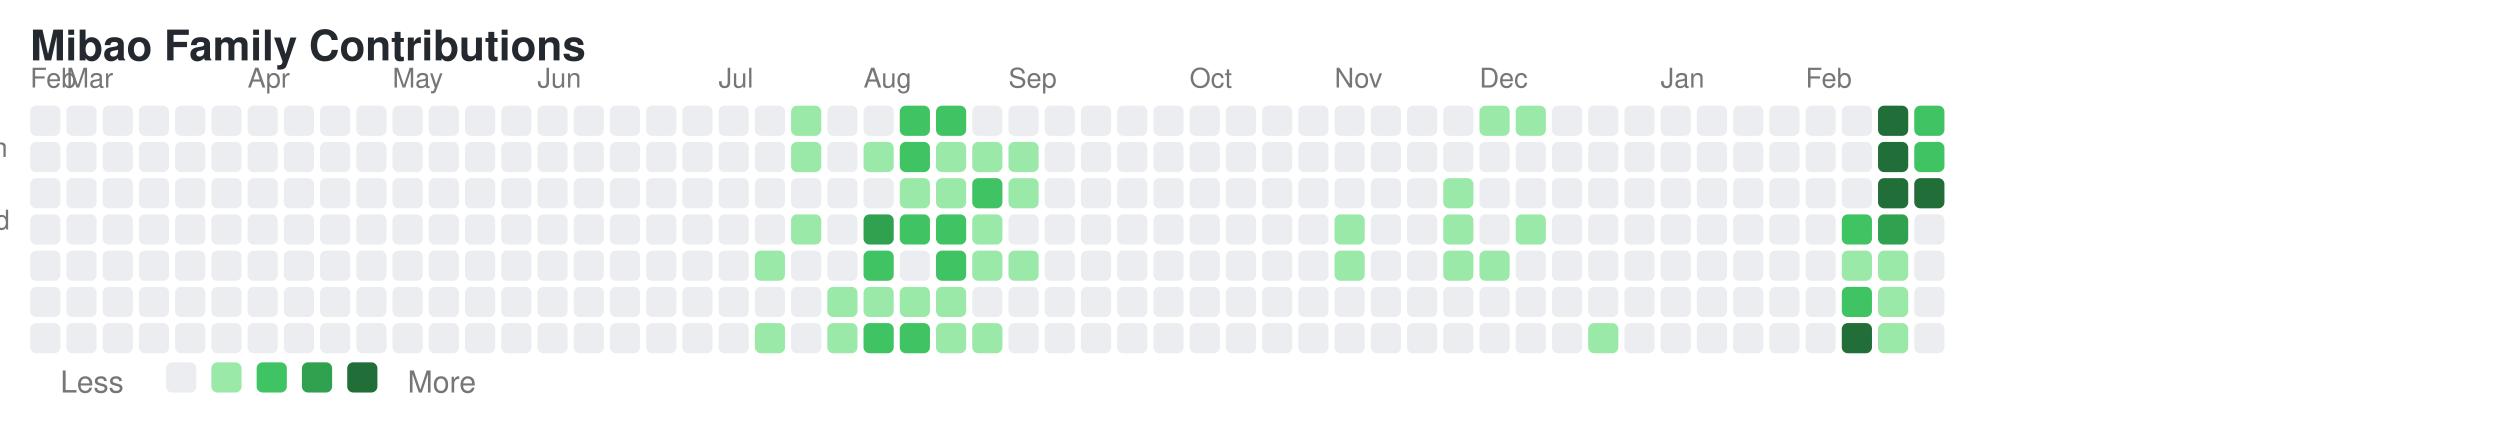
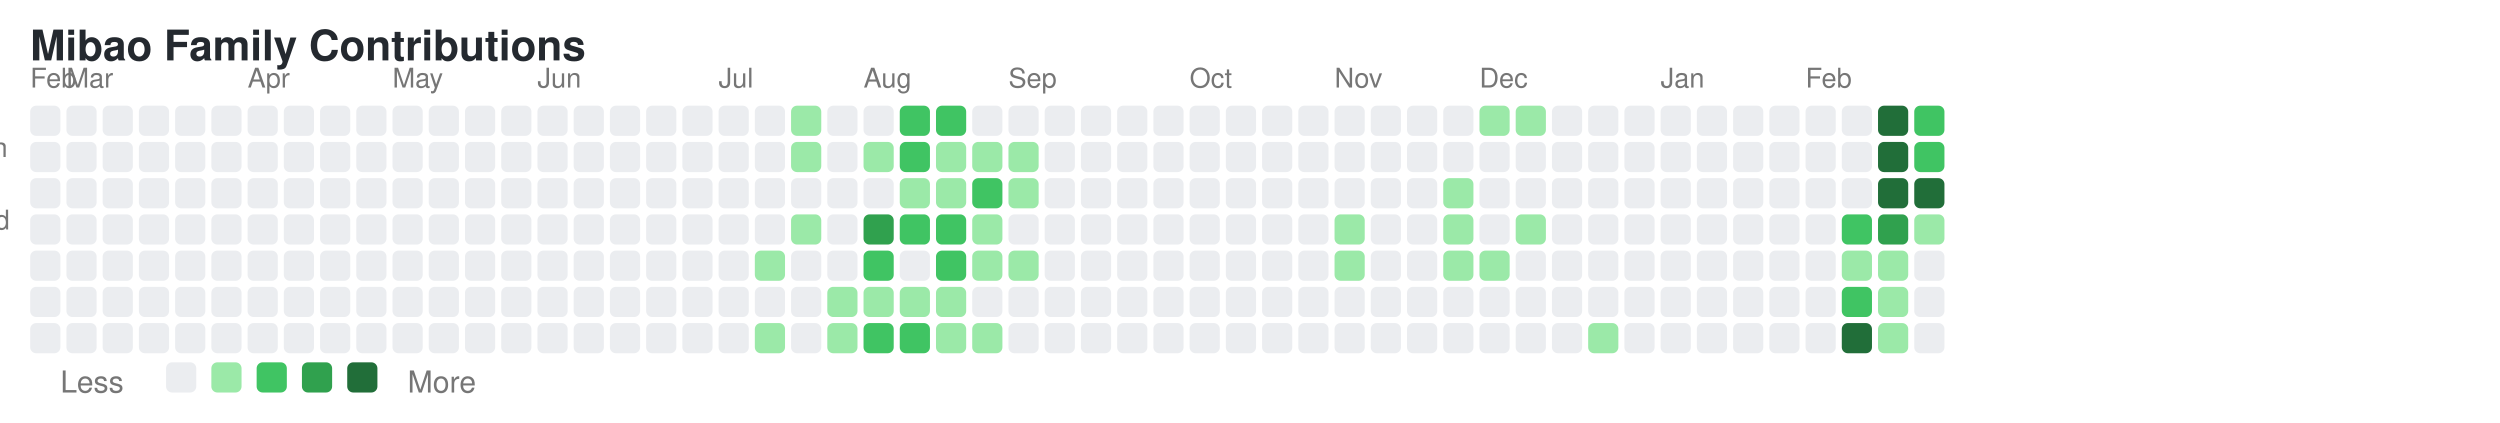
<svg xmlns="http://www.w3.org/2000/svg" width="828" height="140">
  <text x="10" y="20" font-family="-apple-system, BlinkMacSystemFont, Segoe UI, Helvetica, Arial, sans-serif" font-size="14" font-weight="600" fill="#24292f">Mibao Family Contributions</text>
  <g transform="translate(10, 35)">
    <text x="0" y="-6" font-family="-apple-system, BlinkMacSystemFont, Segoe UI, Helvetica, Arial, sans-serif" font-size="9" fill="#767676">Feb</text>
    <text x="12" y="-6" font-family="-apple-system, BlinkMacSystemFont, Segoe UI, Helvetica, Arial, sans-serif" font-size="9" fill="#767676">Mar</text>
    <text x="72" y="-6" font-family="-apple-system, BlinkMacSystemFont, Segoe UI, Helvetica, Arial, sans-serif" font-size="9" fill="#767676">Apr</text>
    <text x="120" y="-6" font-family="-apple-system, BlinkMacSystemFont, Segoe UI, Helvetica, Arial, sans-serif" font-size="9" fill="#767676">May</text>
    <text x="168" y="-6" font-family="-apple-system, BlinkMacSystemFont, Segoe UI, Helvetica, Arial, sans-serif" font-size="9" fill="#767676">Jun</text>
    <text x="228" y="-6" font-family="-apple-system, BlinkMacSystemFont, Segoe UI, Helvetica, Arial, sans-serif" font-size="9" fill="#767676">Jul</text>
    <text x="276" y="-6" font-family="-apple-system, BlinkMacSystemFont, Segoe UI, Helvetica, Arial, sans-serif" font-size="9" fill="#767676">Aug</text>
    <text x="324" y="-6" font-family="-apple-system, BlinkMacSystemFont, Segoe UI, Helvetica, Arial, sans-serif" font-size="9" fill="#767676">Sep</text>
    <text x="384" y="-6" font-family="-apple-system, BlinkMacSystemFont, Segoe UI, Helvetica, Arial, sans-serif" font-size="9" fill="#767676">Oct</text>
    <text x="432" y="-6" font-family="-apple-system, BlinkMacSystemFont, Segoe UI, Helvetica, Arial, sans-serif" font-size="9" fill="#767676">Nov</text>
    <text x="480" y="-6" font-family="-apple-system, BlinkMacSystemFont, Segoe UI, Helvetica, Arial, sans-serif" font-size="9" fill="#767676">Dec</text>
    <text x="540" y="-6" font-family="-apple-system, BlinkMacSystemFont, Segoe UI, Helvetica, Arial, sans-serif" font-size="9" fill="#767676">Jan</text>
    <text x="588" y="-6" font-family="-apple-system, BlinkMacSystemFont, Segoe UI, Helvetica, Arial, sans-serif" font-size="9" fill="#767676">Feb</text>
    <text x="-25" y="17.0" font-family="-apple-system, BlinkMacSystemFont, Segoe UI, Helvetica, Arial, sans-serif" font-size="9" fill="#767676">Mon</text>
    <text x="-25" y="41.0" font-family="-apple-system, BlinkMacSystemFont, Segoe UI, Helvetica, Arial, sans-serif" font-size="9" fill="#767676">Wed</text>
    <text x="-25" y="65.0" font-family="-apple-system, BlinkMacSystemFont, Segoe UI, Helvetica, Arial, sans-serif" font-size="9" fill="#767676">Fri</text>
    <rect x="0" y="0" width="10" height="10" fill="#ebedf0" rx="2" />
    <rect x="0" y="12" width="10" height="10" fill="#ebedf0" rx="2" />
    <rect x="0" y="24" width="10" height="10" fill="#ebedf0" rx="2" />
    <rect x="0" y="36" width="10" height="10" fill="#ebedf0" rx="2" />
    <rect x="0" y="48" width="10" height="10" fill="#ebedf0" rx="2" />
    <rect x="0" y="60" width="10" height="10" fill="#ebedf0" rx="2" />
    <rect x="0" y="72" width="10" height="10" fill="#ebedf0" rx="2" />
    <rect x="12" y="0" width="10" height="10" fill="#ebedf0" rx="2" />
    <rect x="12" y="12" width="10" height="10" fill="#ebedf0" rx="2" />
    <rect x="12" y="24" width="10" height="10" fill="#ebedf0" rx="2" />
    <rect x="12" y="36" width="10" height="10" fill="#ebedf0" rx="2" />
    <rect x="12" y="48" width="10" height="10" fill="#ebedf0" rx="2" />
    <rect x="12" y="60" width="10" height="10" fill="#ebedf0" rx="2" />
    <rect x="12" y="72" width="10" height="10" fill="#ebedf0" rx="2" />
    <rect x="24" y="0" width="10" height="10" fill="#ebedf0" rx="2" />
    <rect x="24" y="12" width="10" height="10" fill="#ebedf0" rx="2" />
    <rect x="24" y="24" width="10" height="10" fill="#ebedf0" rx="2" />
    <rect x="24" y="36" width="10" height="10" fill="#ebedf0" rx="2" />
    <rect x="24" y="48" width="10" height="10" fill="#ebedf0" rx="2" />
    <rect x="24" y="60" width="10" height="10" fill="#ebedf0" rx="2" />
    <rect x="24" y="72" width="10" height="10" fill="#ebedf0" rx="2" />
    <rect x="36" y="0" width="10" height="10" fill="#ebedf0" rx="2" />
    <rect x="36" y="12" width="10" height="10" fill="#ebedf0" rx="2" />
    <rect x="36" y="24" width="10" height="10" fill="#ebedf0" rx="2" />
    <rect x="36" y="36" width="10" height="10" fill="#ebedf0" rx="2" />
    <rect x="36" y="48" width="10" height="10" fill="#ebedf0" rx="2" />
    <rect x="36" y="60" width="10" height="10" fill="#ebedf0" rx="2" />
    <rect x="36" y="72" width="10" height="10" fill="#ebedf0" rx="2" />
    <rect x="48" y="0" width="10" height="10" fill="#ebedf0" rx="2" />
    <rect x="48" y="12" width="10" height="10" fill="#ebedf0" rx="2" />
    <rect x="48" y="24" width="10" height="10" fill="#ebedf0" rx="2" />
    <rect x="48" y="36" width="10" height="10" fill="#ebedf0" rx="2" />
    <rect x="48" y="48" width="10" height="10" fill="#ebedf0" rx="2" />
    <rect x="48" y="60" width="10" height="10" fill="#ebedf0" rx="2" />
    <rect x="48" y="72" width="10" height="10" fill="#ebedf0" rx="2" />
    <rect x="60" y="0" width="10" height="10" fill="#ebedf0" rx="2" />
    <rect x="60" y="12" width="10" height="10" fill="#ebedf0" rx="2" />
    <rect x="60" y="24" width="10" height="10" fill="#ebedf0" rx="2" />
    <rect x="60" y="36" width="10" height="10" fill="#ebedf0" rx="2" />
    <rect x="60" y="48" width="10" height="10" fill="#ebedf0" rx="2" />
    <rect x="60" y="60" width="10" height="10" fill="#ebedf0" rx="2" />
    <rect x="60" y="72" width="10" height="10" fill="#ebedf0" rx="2" />
    <rect x="72" y="0" width="10" height="10" fill="#ebedf0" rx="2" />
    <rect x="72" y="12" width="10" height="10" fill="#ebedf0" rx="2" />
    <rect x="72" y="24" width="10" height="10" fill="#ebedf0" rx="2" />
    <rect x="72" y="36" width="10" height="10" fill="#ebedf0" rx="2" />
    <rect x="72" y="48" width="10" height="10" fill="#ebedf0" rx="2" />
    <rect x="72" y="60" width="10" height="10" fill="#ebedf0" rx="2" />
    <rect x="72" y="72" width="10" height="10" fill="#ebedf0" rx="2" />
    <rect x="84" y="0" width="10" height="10" fill="#ebedf0" rx="2" />
    <rect x="84" y="12" width="10" height="10" fill="#ebedf0" rx="2" />
    <rect x="84" y="24" width="10" height="10" fill="#ebedf0" rx="2" />
    <rect x="84" y="36" width="10" height="10" fill="#ebedf0" rx="2" />
    <rect x="84" y="48" width="10" height="10" fill="#ebedf0" rx="2" />
    <rect x="84" y="60" width="10" height="10" fill="#ebedf0" rx="2" />
    <rect x="84" y="72" width="10" height="10" fill="#ebedf0" rx="2" />
    <rect x="96" y="0" width="10" height="10" fill="#ebedf0" rx="2" />
    <rect x="96" y="12" width="10" height="10" fill="#ebedf0" rx="2" />
    <rect x="96" y="24" width="10" height="10" fill="#ebedf0" rx="2" />
    <rect x="96" y="36" width="10" height="10" fill="#ebedf0" rx="2" />
    <rect x="96" y="48" width="10" height="10" fill="#ebedf0" rx="2" />
    <rect x="96" y="60" width="10" height="10" fill="#ebedf0" rx="2" />
    <rect x="96" y="72" width="10" height="10" fill="#ebedf0" rx="2" />
    <rect x="108" y="0" width="10" height="10" fill="#ebedf0" rx="2" />
    <rect x="108" y="12" width="10" height="10" fill="#ebedf0" rx="2" />
    <rect x="108" y="24" width="10" height="10" fill="#ebedf0" rx="2" />
    <rect x="108" y="36" width="10" height="10" fill="#ebedf0" rx="2" />
    <rect x="108" y="48" width="10" height="10" fill="#ebedf0" rx="2" />
    <rect x="108" y="60" width="10" height="10" fill="#ebedf0" rx="2" />
    <rect x="108" y="72" width="10" height="10" fill="#ebedf0" rx="2" />
    <rect x="120" y="0" width="10" height="10" fill="#ebedf0" rx="2" />
    <rect x="120" y="12" width="10" height="10" fill="#ebedf0" rx="2" />
    <rect x="120" y="24" width="10" height="10" fill="#ebedf0" rx="2" />
    <rect x="120" y="36" width="10" height="10" fill="#ebedf0" rx="2" />
    <rect x="120" y="48" width="10" height="10" fill="#ebedf0" rx="2" />
    <rect x="120" y="60" width="10" height="10" fill="#ebedf0" rx="2" />
    <rect x="120" y="72" width="10" height="10" fill="#ebedf0" rx="2" />
    <rect x="132" y="0" width="10" height="10" fill="#ebedf0" rx="2" />
    <rect x="132" y="12" width="10" height="10" fill="#ebedf0" rx="2" />
    <rect x="132" y="24" width="10" height="10" fill="#ebedf0" rx="2" />
    <rect x="132" y="36" width="10" height="10" fill="#ebedf0" rx="2" />
    <rect x="132" y="48" width="10" height="10" fill="#ebedf0" rx="2" />
    <rect x="132" y="60" width="10" height="10" fill="#ebedf0" rx="2" />
    <rect x="132" y="72" width="10" height="10" fill="#ebedf0" rx="2" />
    <rect x="144" y="0" width="10" height="10" fill="#ebedf0" rx="2" />
    <rect x="144" y="12" width="10" height="10" fill="#ebedf0" rx="2" />
    <rect x="144" y="24" width="10" height="10" fill="#ebedf0" rx="2" />
    <rect x="144" y="36" width="10" height="10" fill="#ebedf0" rx="2" />
    <rect x="144" y="48" width="10" height="10" fill="#ebedf0" rx="2" />
    <rect x="144" y="60" width="10" height="10" fill="#ebedf0" rx="2" />
    <rect x="144" y="72" width="10" height="10" fill="#ebedf0" rx="2" />
    <rect x="156" y="0" width="10" height="10" fill="#ebedf0" rx="2" />
    <rect x="156" y="12" width="10" height="10" fill="#ebedf0" rx="2" />
    <rect x="156" y="24" width="10" height="10" fill="#ebedf0" rx="2" />
    <rect x="156" y="36" width="10" height="10" fill="#ebedf0" rx="2" />
    <rect x="156" y="48" width="10" height="10" fill="#ebedf0" rx="2" />
    <rect x="156" y="60" width="10" height="10" fill="#ebedf0" rx="2" />
    <rect x="156" y="72" width="10" height="10" fill="#ebedf0" rx="2" />
    <rect x="168" y="0" width="10" height="10" fill="#ebedf0" rx="2" />
    <rect x="168" y="12" width="10" height="10" fill="#ebedf0" rx="2" />
    <rect x="168" y="24" width="10" height="10" fill="#ebedf0" rx="2" />
    <rect x="168" y="36" width="10" height="10" fill="#ebedf0" rx="2" />
    <rect x="168" y="48" width="10" height="10" fill="#ebedf0" rx="2" />
    <rect x="168" y="60" width="10" height="10" fill="#ebedf0" rx="2" />
    <rect x="168" y="72" width="10" height="10" fill="#ebedf0" rx="2" />
    <rect x="180" y="0" width="10" height="10" fill="#ebedf0" rx="2" />
    <rect x="180" y="12" width="10" height="10" fill="#ebedf0" rx="2" />
    <rect x="180" y="24" width="10" height="10" fill="#ebedf0" rx="2" />
    <rect x="180" y="36" width="10" height="10" fill="#ebedf0" rx="2" />
    <rect x="180" y="48" width="10" height="10" fill="#ebedf0" rx="2" />
    <rect x="180" y="60" width="10" height="10" fill="#ebedf0" rx="2" />
    <rect x="180" y="72" width="10" height="10" fill="#ebedf0" rx="2" />
    <rect x="192" y="0" width="10" height="10" fill="#ebedf0" rx="2" />
    <rect x="192" y="12" width="10" height="10" fill="#ebedf0" rx="2" />
    <rect x="192" y="24" width="10" height="10" fill="#ebedf0" rx="2" />
    <rect x="192" y="36" width="10" height="10" fill="#ebedf0" rx="2" />
    <rect x="192" y="48" width="10" height="10" fill="#ebedf0" rx="2" />
    <rect x="192" y="60" width="10" height="10" fill="#ebedf0" rx="2" />
    <rect x="192" y="72" width="10" height="10" fill="#ebedf0" rx="2" />
    <rect x="204" y="0" width="10" height="10" fill="#ebedf0" rx="2" />
    <rect x="204" y="12" width="10" height="10" fill="#ebedf0" rx="2" />
    <rect x="204" y="24" width="10" height="10" fill="#ebedf0" rx="2" />
    <rect x="204" y="36" width="10" height="10" fill="#ebedf0" rx="2" />
    <rect x="204" y="48" width="10" height="10" fill="#ebedf0" rx="2" />
    <rect x="204" y="60" width="10" height="10" fill="#ebedf0" rx="2" />
    <rect x="204" y="72" width="10" height="10" fill="#ebedf0" rx="2" />
    <rect x="216" y="0" width="10" height="10" fill="#ebedf0" rx="2" />
    <rect x="216" y="12" width="10" height="10" fill="#ebedf0" rx="2" />
    <rect x="216" y="24" width="10" height="10" fill="#ebedf0" rx="2" />
    <rect x="216" y="36" width="10" height="10" fill="#ebedf0" rx="2" />
    <rect x="216" y="48" width="10" height="10" fill="#ebedf0" rx="2" />
    <rect x="216" y="60" width="10" height="10" fill="#ebedf0" rx="2" />
    <rect x="216" y="72" width="10" height="10" fill="#ebedf0" rx="2" />
    <rect x="228" y="0" width="10" height="10" fill="#ebedf0" rx="2" />
    <rect x="228" y="12" width="10" height="10" fill="#ebedf0" rx="2" />
    <rect x="228" y="24" width="10" height="10" fill="#ebedf0" rx="2" />
    <rect x="228" y="36" width="10" height="10" fill="#ebedf0" rx="2" />
    <rect x="228" y="48" width="10" height="10" fill="#ebedf0" rx="2" />
    <rect x="228" y="60" width="10" height="10" fill="#ebedf0" rx="2" />
    <rect x="228" y="72" width="10" height="10" fill="#ebedf0" rx="2" />
    <rect x="240" y="0" width="10" height="10" fill="#ebedf0" rx="2" />
    <rect x="240" y="12" width="10" height="10" fill="#ebedf0" rx="2" />
    <rect x="240" y="24" width="10" height="10" fill="#ebedf0" rx="2" />
    <rect x="240" y="36" width="10" height="10" fill="#ebedf0" rx="2" />
    <rect x="240" y="48" width="10" height="10" fill="#9be9a8" rx="2" />
    <rect x="240" y="60" width="10" height="10" fill="#ebedf0" rx="2" />
    <rect x="240" y="72" width="10" height="10" fill="#9be9a8" rx="2" />
    <rect x="252" y="0" width="10" height="10" fill="#9be9a8" rx="2" />
    <rect x="252" y="12" width="10" height="10" fill="#9be9a8" rx="2" />
    <rect x="252" y="24" width="10" height="10" fill="#ebedf0" rx="2" />
    <rect x="252" y="36" width="10" height="10" fill="#9be9a8" rx="2" />
    <rect x="252" y="48" width="10" height="10" fill="#ebedf0" rx="2" />
    <rect x="252" y="60" width="10" height="10" fill="#ebedf0" rx="2" />
    <rect x="252" y="72" width="10" height="10" fill="#ebedf0" rx="2" />
    <rect x="264" y="0" width="10" height="10" fill="#ebedf0" rx="2" />
    <rect x="264" y="12" width="10" height="10" fill="#ebedf0" rx="2" />
    <rect x="264" y="24" width="10" height="10" fill="#ebedf0" rx="2" />
    <rect x="264" y="36" width="10" height="10" fill="#ebedf0" rx="2" />
    <rect x="264" y="48" width="10" height="10" fill="#ebedf0" rx="2" />
    <rect x="264" y="60" width="10" height="10" fill="#9be9a8" rx="2" />
    <rect x="264" y="72" width="10" height="10" fill="#9be9a8" rx="2" />
    <rect x="276" y="0" width="10" height="10" fill="#ebedf0" rx="2" />
    <rect x="276" y="12" width="10" height="10" fill="#9be9a8" rx="2" />
    <rect x="276" y="24" width="10" height="10" fill="#ebedf0" rx="2" />
    <rect x="276" y="36" width="10" height="10" fill="#30a14e" rx="2" />
    <rect x="276" y="48" width="10" height="10" fill="#40c463" rx="2" />
    <rect x="276" y="60" width="10" height="10" fill="#9be9a8" rx="2" />
    <rect x="276" y="72" width="10" height="10" fill="#40c463" rx="2" />
    <rect x="288" y="0" width="10" height="10" fill="#40c463" rx="2" />
    <rect x="288" y="12" width="10" height="10" fill="#40c463" rx="2" />
    <rect x="288" y="24" width="10" height="10" fill="#9be9a8" rx="2" />
    <rect x="288" y="36" width="10" height="10" fill="#40c463" rx="2" />
    <rect x="288" y="48" width="10" height="10" fill="#ebedf0" rx="2" />
    <rect x="288" y="60" width="10" height="10" fill="#9be9a8" rx="2" />
    <rect x="288" y="72" width="10" height="10" fill="#40c463" rx="2" />
    <rect x="300" y="0" width="10" height="10" fill="#40c463" rx="2" />
    <rect x="300" y="12" width="10" height="10" fill="#9be9a8" rx="2" />
    <rect x="300" y="24" width="10" height="10" fill="#9be9a8" rx="2" />
    <rect x="300" y="36" width="10" height="10" fill="#40c463" rx="2" />
    <rect x="300" y="48" width="10" height="10" fill="#40c463" rx="2" />
    <rect x="300" y="60" width="10" height="10" fill="#9be9a8" rx="2" />
    <rect x="300" y="72" width="10" height="10" fill="#9be9a8" rx="2" />
    <rect x="312" y="0" width="10" height="10" fill="#ebedf0" rx="2" />
    <rect x="312" y="12" width="10" height="10" fill="#9be9a8" rx="2" />
    <rect x="312" y="24" width="10" height="10" fill="#40c463" rx="2" />
    <rect x="312" y="36" width="10" height="10" fill="#9be9a8" rx="2" />
    <rect x="312" y="48" width="10" height="10" fill="#9be9a8" rx="2" />
    <rect x="312" y="60" width="10" height="10" fill="#ebedf0" rx="2" />
    <rect x="312" y="72" width="10" height="10" fill="#9be9a8" rx="2" />
    <rect x="324" y="0" width="10" height="10" fill="#ebedf0" rx="2" />
    <rect x="324" y="12" width="10" height="10" fill="#9be9a8" rx="2" />
    <rect x="324" y="24" width="10" height="10" fill="#9be9a8" rx="2" />
    <rect x="324" y="36" width="10" height="10" fill="#ebedf0" rx="2" />
    <rect x="324" y="48" width="10" height="10" fill="#9be9a8" rx="2" />
    <rect x="324" y="60" width="10" height="10" fill="#ebedf0" rx="2" />
    <rect x="324" y="72" width="10" height="10" fill="#ebedf0" rx="2" />
    <rect x="336" y="0" width="10" height="10" fill="#ebedf0" rx="2" />
    <rect x="336" y="12" width="10" height="10" fill="#ebedf0" rx="2" />
    <rect x="336" y="24" width="10" height="10" fill="#ebedf0" rx="2" />
    <rect x="336" y="36" width="10" height="10" fill="#ebedf0" rx="2" />
    <rect x="336" y="48" width="10" height="10" fill="#ebedf0" rx="2" />
    <rect x="336" y="60" width="10" height="10" fill="#ebedf0" rx="2" />
    <rect x="336" y="72" width="10" height="10" fill="#ebedf0" rx="2" />
    <rect x="348" y="0" width="10" height="10" fill="#ebedf0" rx="2" />
    <rect x="348" y="12" width="10" height="10" fill="#ebedf0" rx="2" />
    <rect x="348" y="24" width="10" height="10" fill="#ebedf0" rx="2" />
    <rect x="348" y="36" width="10" height="10" fill="#ebedf0" rx="2" />
    <rect x="348" y="48" width="10" height="10" fill="#ebedf0" rx="2" />
    <rect x="348" y="60" width="10" height="10" fill="#ebedf0" rx="2" />
    <rect x="348" y="72" width="10" height="10" fill="#ebedf0" rx="2" />
    <rect x="360" y="0" width="10" height="10" fill="#ebedf0" rx="2" />
    <rect x="360" y="12" width="10" height="10" fill="#ebedf0" rx="2" />
    <rect x="360" y="24" width="10" height="10" fill="#ebedf0" rx="2" />
    <rect x="360" y="36" width="10" height="10" fill="#ebedf0" rx="2" />
    <rect x="360" y="48" width="10" height="10" fill="#ebedf0" rx="2" />
    <rect x="360" y="60" width="10" height="10" fill="#ebedf0" rx="2" />
    <rect x="360" y="72" width="10" height="10" fill="#ebedf0" rx="2" />
    <rect x="372" y="0" width="10" height="10" fill="#ebedf0" rx="2" />
    <rect x="372" y="12" width="10" height="10" fill="#ebedf0" rx="2" />
    <rect x="372" y="24" width="10" height="10" fill="#ebedf0" rx="2" />
    <rect x="372" y="36" width="10" height="10" fill="#ebedf0" rx="2" />
    <rect x="372" y="48" width="10" height="10" fill="#ebedf0" rx="2" />
    <rect x="372" y="60" width="10" height="10" fill="#ebedf0" rx="2" />
    <rect x="372" y="72" width="10" height="10" fill="#ebedf0" rx="2" />
    <rect x="384" y="0" width="10" height="10" fill="#ebedf0" rx="2" />
    <rect x="384" y="12" width="10" height="10" fill="#ebedf0" rx="2" />
    <rect x="384" y="24" width="10" height="10" fill="#ebedf0" rx="2" />
    <rect x="384" y="36" width="10" height="10" fill="#ebedf0" rx="2" />
    <rect x="384" y="48" width="10" height="10" fill="#ebedf0" rx="2" />
    <rect x="384" y="60" width="10" height="10" fill="#ebedf0" rx="2" />
    <rect x="384" y="72" width="10" height="10" fill="#ebedf0" rx="2" />
    <rect x="396" y="0" width="10" height="10" fill="#ebedf0" rx="2" />
    <rect x="396" y="12" width="10" height="10" fill="#ebedf0" rx="2" />
    <rect x="396" y="24" width="10" height="10" fill="#ebedf0" rx="2" />
    <rect x="396" y="36" width="10" height="10" fill="#ebedf0" rx="2" />
    <rect x="396" y="48" width="10" height="10" fill="#ebedf0" rx="2" />
    <rect x="396" y="60" width="10" height="10" fill="#ebedf0" rx="2" />
    <rect x="396" y="72" width="10" height="10" fill="#ebedf0" rx="2" />
    <rect x="408" y="0" width="10" height="10" fill="#ebedf0" rx="2" />
    <rect x="408" y="12" width="10" height="10" fill="#ebedf0" rx="2" />
    <rect x="408" y="24" width="10" height="10" fill="#ebedf0" rx="2" />
    <rect x="408" y="36" width="10" height="10" fill="#ebedf0" rx="2" />
    <rect x="408" y="48" width="10" height="10" fill="#ebedf0" rx="2" />
    <rect x="408" y="60" width="10" height="10" fill="#ebedf0" rx="2" />
    <rect x="408" y="72" width="10" height="10" fill="#ebedf0" rx="2" />
    <rect x="420" y="0" width="10" height="10" fill="#ebedf0" rx="2" />
    <rect x="420" y="12" width="10" height="10" fill="#ebedf0" rx="2" />
    <rect x="420" y="24" width="10" height="10" fill="#ebedf0" rx="2" />
    <rect x="420" y="36" width="10" height="10" fill="#ebedf0" rx="2" />
    <rect x="420" y="48" width="10" height="10" fill="#ebedf0" rx="2" />
    <rect x="420" y="60" width="10" height="10" fill="#ebedf0" rx="2" />
    <rect x="420" y="72" width="10" height="10" fill="#ebedf0" rx="2" />
    <rect x="432" y="0" width="10" height="10" fill="#ebedf0" rx="2" />
    <rect x="432" y="12" width="10" height="10" fill="#ebedf0" rx="2" />
    <rect x="432" y="24" width="10" height="10" fill="#ebedf0" rx="2" />
    <rect x="432" y="36" width="10" height="10" fill="#9be9a8" rx="2" />
    <rect x="432" y="48" width="10" height="10" fill="#9be9a8" rx="2" />
    <rect x="432" y="60" width="10" height="10" fill="#ebedf0" rx="2" />
    <rect x="432" y="72" width="10" height="10" fill="#ebedf0" rx="2" />
    <rect x="444" y="0" width="10" height="10" fill="#ebedf0" rx="2" />
    <rect x="444" y="12" width="10" height="10" fill="#ebedf0" rx="2" />
    <rect x="444" y="24" width="10" height="10" fill="#ebedf0" rx="2" />
    <rect x="444" y="36" width="10" height="10" fill="#ebedf0" rx="2" />
    <rect x="444" y="48" width="10" height="10" fill="#ebedf0" rx="2" />
    <rect x="444" y="60" width="10" height="10" fill="#ebedf0" rx="2" />
    <rect x="444" y="72" width="10" height="10" fill="#ebedf0" rx="2" />
    <rect x="456" y="0" width="10" height="10" fill="#ebedf0" rx="2" />
    <rect x="456" y="12" width="10" height="10" fill="#ebedf0" rx="2" />
    <rect x="456" y="24" width="10" height="10" fill="#ebedf0" rx="2" />
    <rect x="456" y="36" width="10" height="10" fill="#ebedf0" rx="2" />
    <rect x="456" y="48" width="10" height="10" fill="#ebedf0" rx="2" />
    <rect x="456" y="60" width="10" height="10" fill="#ebedf0" rx="2" />
    <rect x="456" y="72" width="10" height="10" fill="#ebedf0" rx="2" />
    <rect x="468" y="0" width="10" height="10" fill="#ebedf0" rx="2" />
    <rect x="468" y="12" width="10" height="10" fill="#ebedf0" rx="2" />
    <rect x="468" y="24" width="10" height="10" fill="#9be9a8" rx="2" />
    <rect x="468" y="36" width="10" height="10" fill="#9be9a8" rx="2" />
    <rect x="468" y="48" width="10" height="10" fill="#9be9a8" rx="2" />
    <rect x="468" y="60" width="10" height="10" fill="#ebedf0" rx="2" />
    <rect x="468" y="72" width="10" height="10" fill="#ebedf0" rx="2" />
    <rect x="480" y="0" width="10" height="10" fill="#9be9a8" rx="2" />
    <rect x="480" y="12" width="10" height="10" fill="#ebedf0" rx="2" />
    <rect x="480" y="24" width="10" height="10" fill="#ebedf0" rx="2" />
    <rect x="480" y="36" width="10" height="10" fill="#ebedf0" rx="2" />
    <rect x="480" y="48" width="10" height="10" fill="#9be9a8" rx="2" />
    <rect x="480" y="60" width="10" height="10" fill="#ebedf0" rx="2" />
    <rect x="480" y="72" width="10" height="10" fill="#ebedf0" rx="2" />
    <rect x="492" y="0" width="10" height="10" fill="#9be9a8" rx="2" />
    <rect x="492" y="12" width="10" height="10" fill="#ebedf0" rx="2" />
    <rect x="492" y="24" width="10" height="10" fill="#ebedf0" rx="2" />
    <rect x="492" y="36" width="10" height="10" fill="#9be9a8" rx="2" />
    <rect x="492" y="48" width="10" height="10" fill="#ebedf0" rx="2" />
    <rect x="492" y="60" width="10" height="10" fill="#ebedf0" rx="2" />
    <rect x="492" y="72" width="10" height="10" fill="#ebedf0" rx="2" />
    <rect x="504" y="0" width="10" height="10" fill="#ebedf0" rx="2" />
    <rect x="504" y="12" width="10" height="10" fill="#ebedf0" rx="2" />
    <rect x="504" y="24" width="10" height="10" fill="#ebedf0" rx="2" />
    <rect x="504" y="36" width="10" height="10" fill="#ebedf0" rx="2" />
    <rect x="504" y="48" width="10" height="10" fill="#ebedf0" rx="2" />
    <rect x="504" y="60" width="10" height="10" fill="#ebedf0" rx="2" />
    <rect x="504" y="72" width="10" height="10" fill="#ebedf0" rx="2" />
    <rect x="516" y="0" width="10" height="10" fill="#ebedf0" rx="2" />
    <rect x="516" y="12" width="10" height="10" fill="#ebedf0" rx="2" />
    <rect x="516" y="24" width="10" height="10" fill="#ebedf0" rx="2" />
    <rect x="516" y="36" width="10" height="10" fill="#ebedf0" rx="2" />
    <rect x="516" y="48" width="10" height="10" fill="#ebedf0" rx="2" />
    <rect x="516" y="60" width="10" height="10" fill="#ebedf0" rx="2" />
    <rect x="516" y="72" width="10" height="10" fill="#9be9a8" rx="2" />
    <rect x="528" y="0" width="10" height="10" fill="#ebedf0" rx="2" />
    <rect x="528" y="12" width="10" height="10" fill="#ebedf0" rx="2" />
    <rect x="528" y="24" width="10" height="10" fill="#ebedf0" rx="2" />
    <rect x="528" y="36" width="10" height="10" fill="#ebedf0" rx="2" />
    <rect x="528" y="48" width="10" height="10" fill="#ebedf0" rx="2" />
    <rect x="528" y="60" width="10" height="10" fill="#ebedf0" rx="2" />
    <rect x="528" y="72" width="10" height="10" fill="#ebedf0" rx="2" />
    <rect x="540" y="0" width="10" height="10" fill="#ebedf0" rx="2" />
    <rect x="540" y="12" width="10" height="10" fill="#ebedf0" rx="2" />
    <rect x="540" y="24" width="10" height="10" fill="#ebedf0" rx="2" />
    <rect x="540" y="36" width="10" height="10" fill="#ebedf0" rx="2" />
    <rect x="540" y="48" width="10" height="10" fill="#ebedf0" rx="2" />
    <rect x="540" y="60" width="10" height="10" fill="#ebedf0" rx="2" />
    <rect x="540" y="72" width="10" height="10" fill="#ebedf0" rx="2" />
    <rect x="552" y="0" width="10" height="10" fill="#ebedf0" rx="2" />
    <rect x="552" y="12" width="10" height="10" fill="#ebedf0" rx="2" />
    <rect x="552" y="24" width="10" height="10" fill="#ebedf0" rx="2" />
    <rect x="552" y="36" width="10" height="10" fill="#ebedf0" rx="2" />
    <rect x="552" y="48" width="10" height="10" fill="#ebedf0" rx="2" />
    <rect x="552" y="60" width="10" height="10" fill="#ebedf0" rx="2" />
    <rect x="552" y="72" width="10" height="10" fill="#ebedf0" rx="2" />
    <rect x="564" y="0" width="10" height="10" fill="#ebedf0" rx="2" />
    <rect x="564" y="12" width="10" height="10" fill="#ebedf0" rx="2" />
    <rect x="564" y="24" width="10" height="10" fill="#ebedf0" rx="2" />
    <rect x="564" y="36" width="10" height="10" fill="#ebedf0" rx="2" />
    <rect x="564" y="48" width="10" height="10" fill="#ebedf0" rx="2" />
    <rect x="564" y="60" width="10" height="10" fill="#ebedf0" rx="2" />
    <rect x="564" y="72" width="10" height="10" fill="#ebedf0" rx="2" />
    <rect x="576" y="0" width="10" height="10" fill="#ebedf0" rx="2" />
    <rect x="576" y="12" width="10" height="10" fill="#ebedf0" rx="2" />
    <rect x="576" y="24" width="10" height="10" fill="#ebedf0" rx="2" />
    <rect x="576" y="36" width="10" height="10" fill="#ebedf0" rx="2" />
    <rect x="576" y="48" width="10" height="10" fill="#ebedf0" rx="2" />
    <rect x="576" y="60" width="10" height="10" fill="#ebedf0" rx="2" />
    <rect x="576" y="72" width="10" height="10" fill="#ebedf0" rx="2" />
    <rect x="588" y="0" width="10" height="10" fill="#ebedf0" rx="2" />
    <rect x="588" y="12" width="10" height="10" fill="#ebedf0" rx="2" />
    <rect x="588" y="24" width="10" height="10" fill="#ebedf0" rx="2" />
    <rect x="588" y="36" width="10" height="10" fill="#ebedf0" rx="2" />
    <rect x="588" y="48" width="10" height="10" fill="#ebedf0" rx="2" />
    <rect x="588" y="60" width="10" height="10" fill="#ebedf0" rx="2" />
    <rect x="588" y="72" width="10" height="10" fill="#ebedf0" rx="2" />
    <rect x="600" y="0" width="10" height="10" fill="#ebedf0" rx="2" />
    <rect x="600" y="12" width="10" height="10" fill="#ebedf0" rx="2" />
    <rect x="600" y="24" width="10" height="10" fill="#ebedf0" rx="2" />
    <rect x="600" y="36" width="10" height="10" fill="#40c463" rx="2" />
    <rect x="600" y="48" width="10" height="10" fill="#9be9a8" rx="2" />
    <rect x="600" y="60" width="10" height="10" fill="#40c463" rx="2" />
    <rect x="600" y="72" width="10" height="10" fill="#216e39" rx="2" />
    <rect x="612" y="0" width="10" height="10" fill="#216e39" rx="2" />
    <rect x="612" y="12" width="10" height="10" fill="#216e39" rx="2" />
    <rect x="612" y="24" width="10" height="10" fill="#216e39" rx="2" />
    <rect x="612" y="36" width="10" height="10" fill="#30a14e" rx="2" />
    <rect x="612" y="48" width="10" height="10" fill="#9be9a8" rx="2" />
    <rect x="612" y="60" width="10" height="10" fill="#9be9a8" rx="2" />
    <rect x="612" y="72" width="10" height="10" fill="#9be9a8" rx="2" />
    <rect x="624" y="0" width="10" height="10" fill="#40c463" rx="2" />
    <rect x="624" y="12" width="10" height="10" fill="#40c463" rx="2" />
    <rect x="624" y="24" width="10" height="10" fill="#216e39" rx="2" />
-     <rect x="624" y="36" width="10" height="10" fill="#ebedf0" rx="2" />
+     <rect x="624" y="36" width="10" height="10" fill="#9be9a8" rx="2" />
    <rect x="624" y="48" width="10" height="10" fill="#ebedf0" rx="2" />
    <rect x="624" y="60" width="10" height="10" fill="#ebedf0" rx="2" />
    <rect x="624" y="72" width="10" height="10" fill="#ebedf0" rx="2" />
    <text x="10" y="95" font-family="-apple-system, BlinkMacSystemFont, Segoe UI, Helvetica, Arial, sans-serif" font-size="10" fill="#767676">Less</text>
    <rect x="45" y="85" width="10" height="10" fill="#ebedf0" rx="2" />
    <rect x="60" y="85" width="10" height="10" fill="#9be9a8" rx="2" />
    <rect x="75" y="85" width="10" height="10" fill="#40c463" rx="2" />
    <rect x="90" y="85" width="10" height="10" fill="#30a14e" rx="2" />
    <rect x="105" y="85" width="10" height="10" fill="#216e39" rx="2" />
    <text x="125" y="95" font-family="-apple-system, BlinkMacSystemFont, Segoe UI, Helvetica, Arial, sans-serif" font-size="10" fill="#767676">More</text>
  </g>
</svg>
